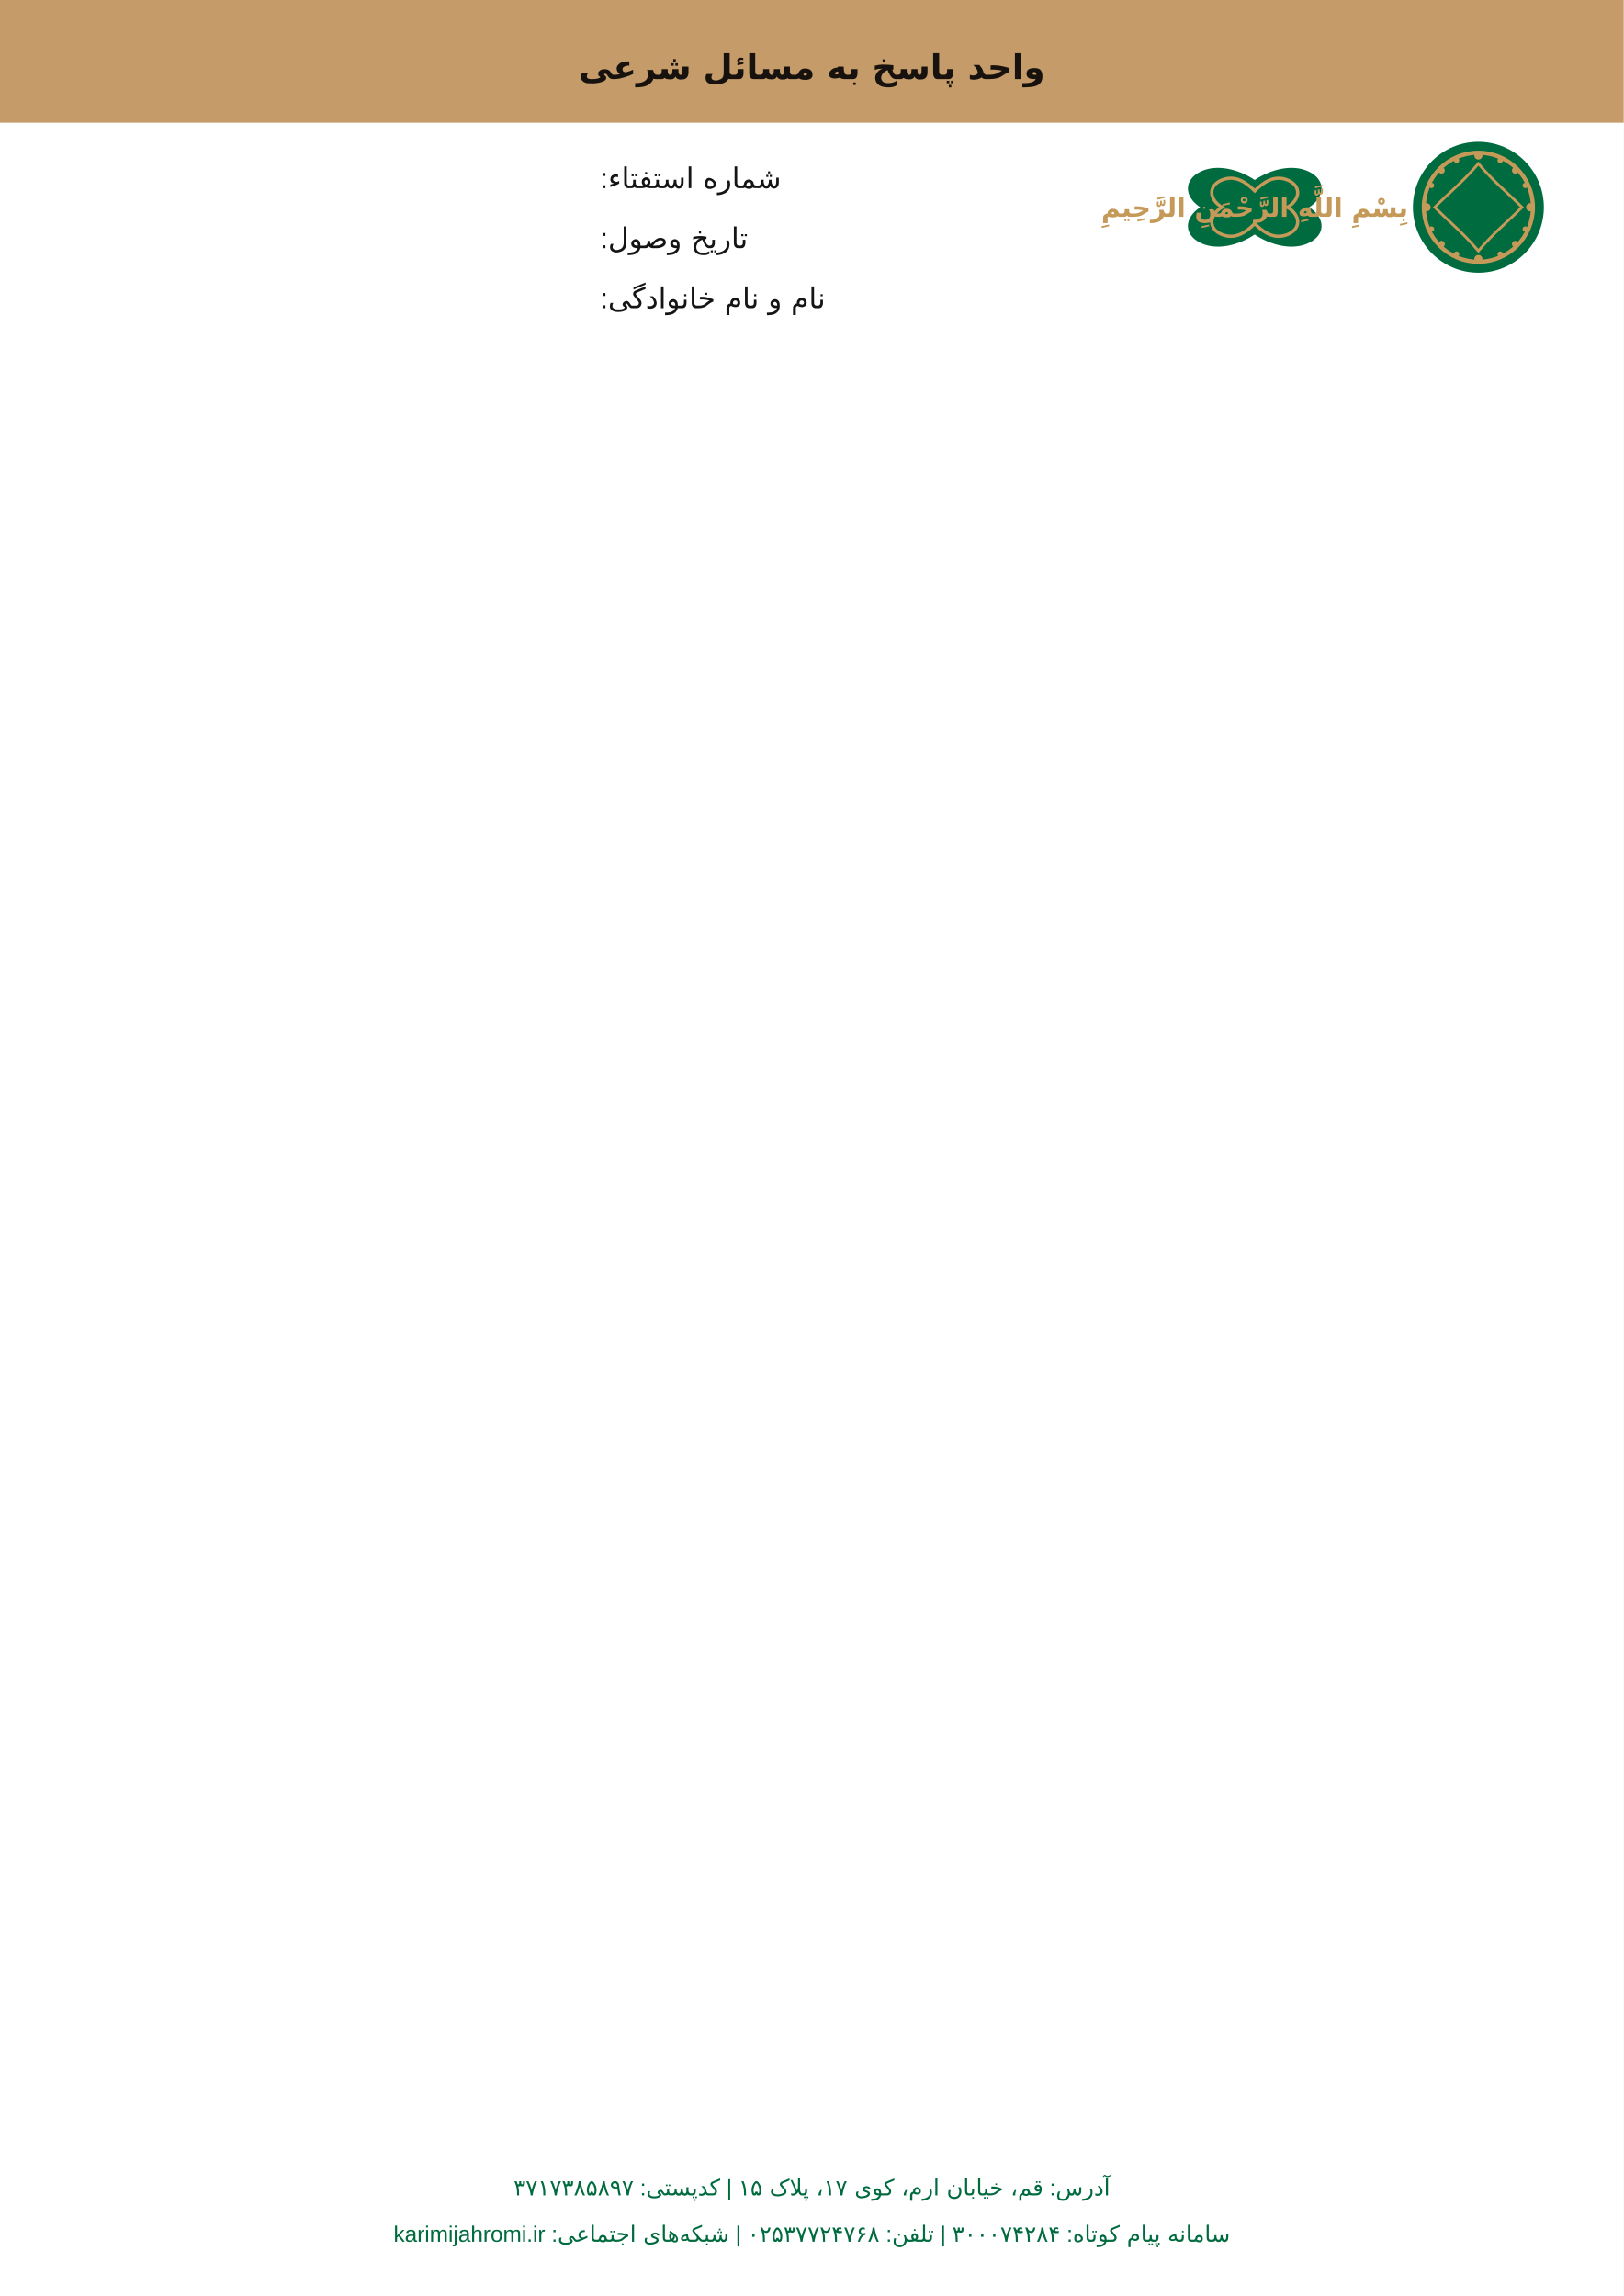
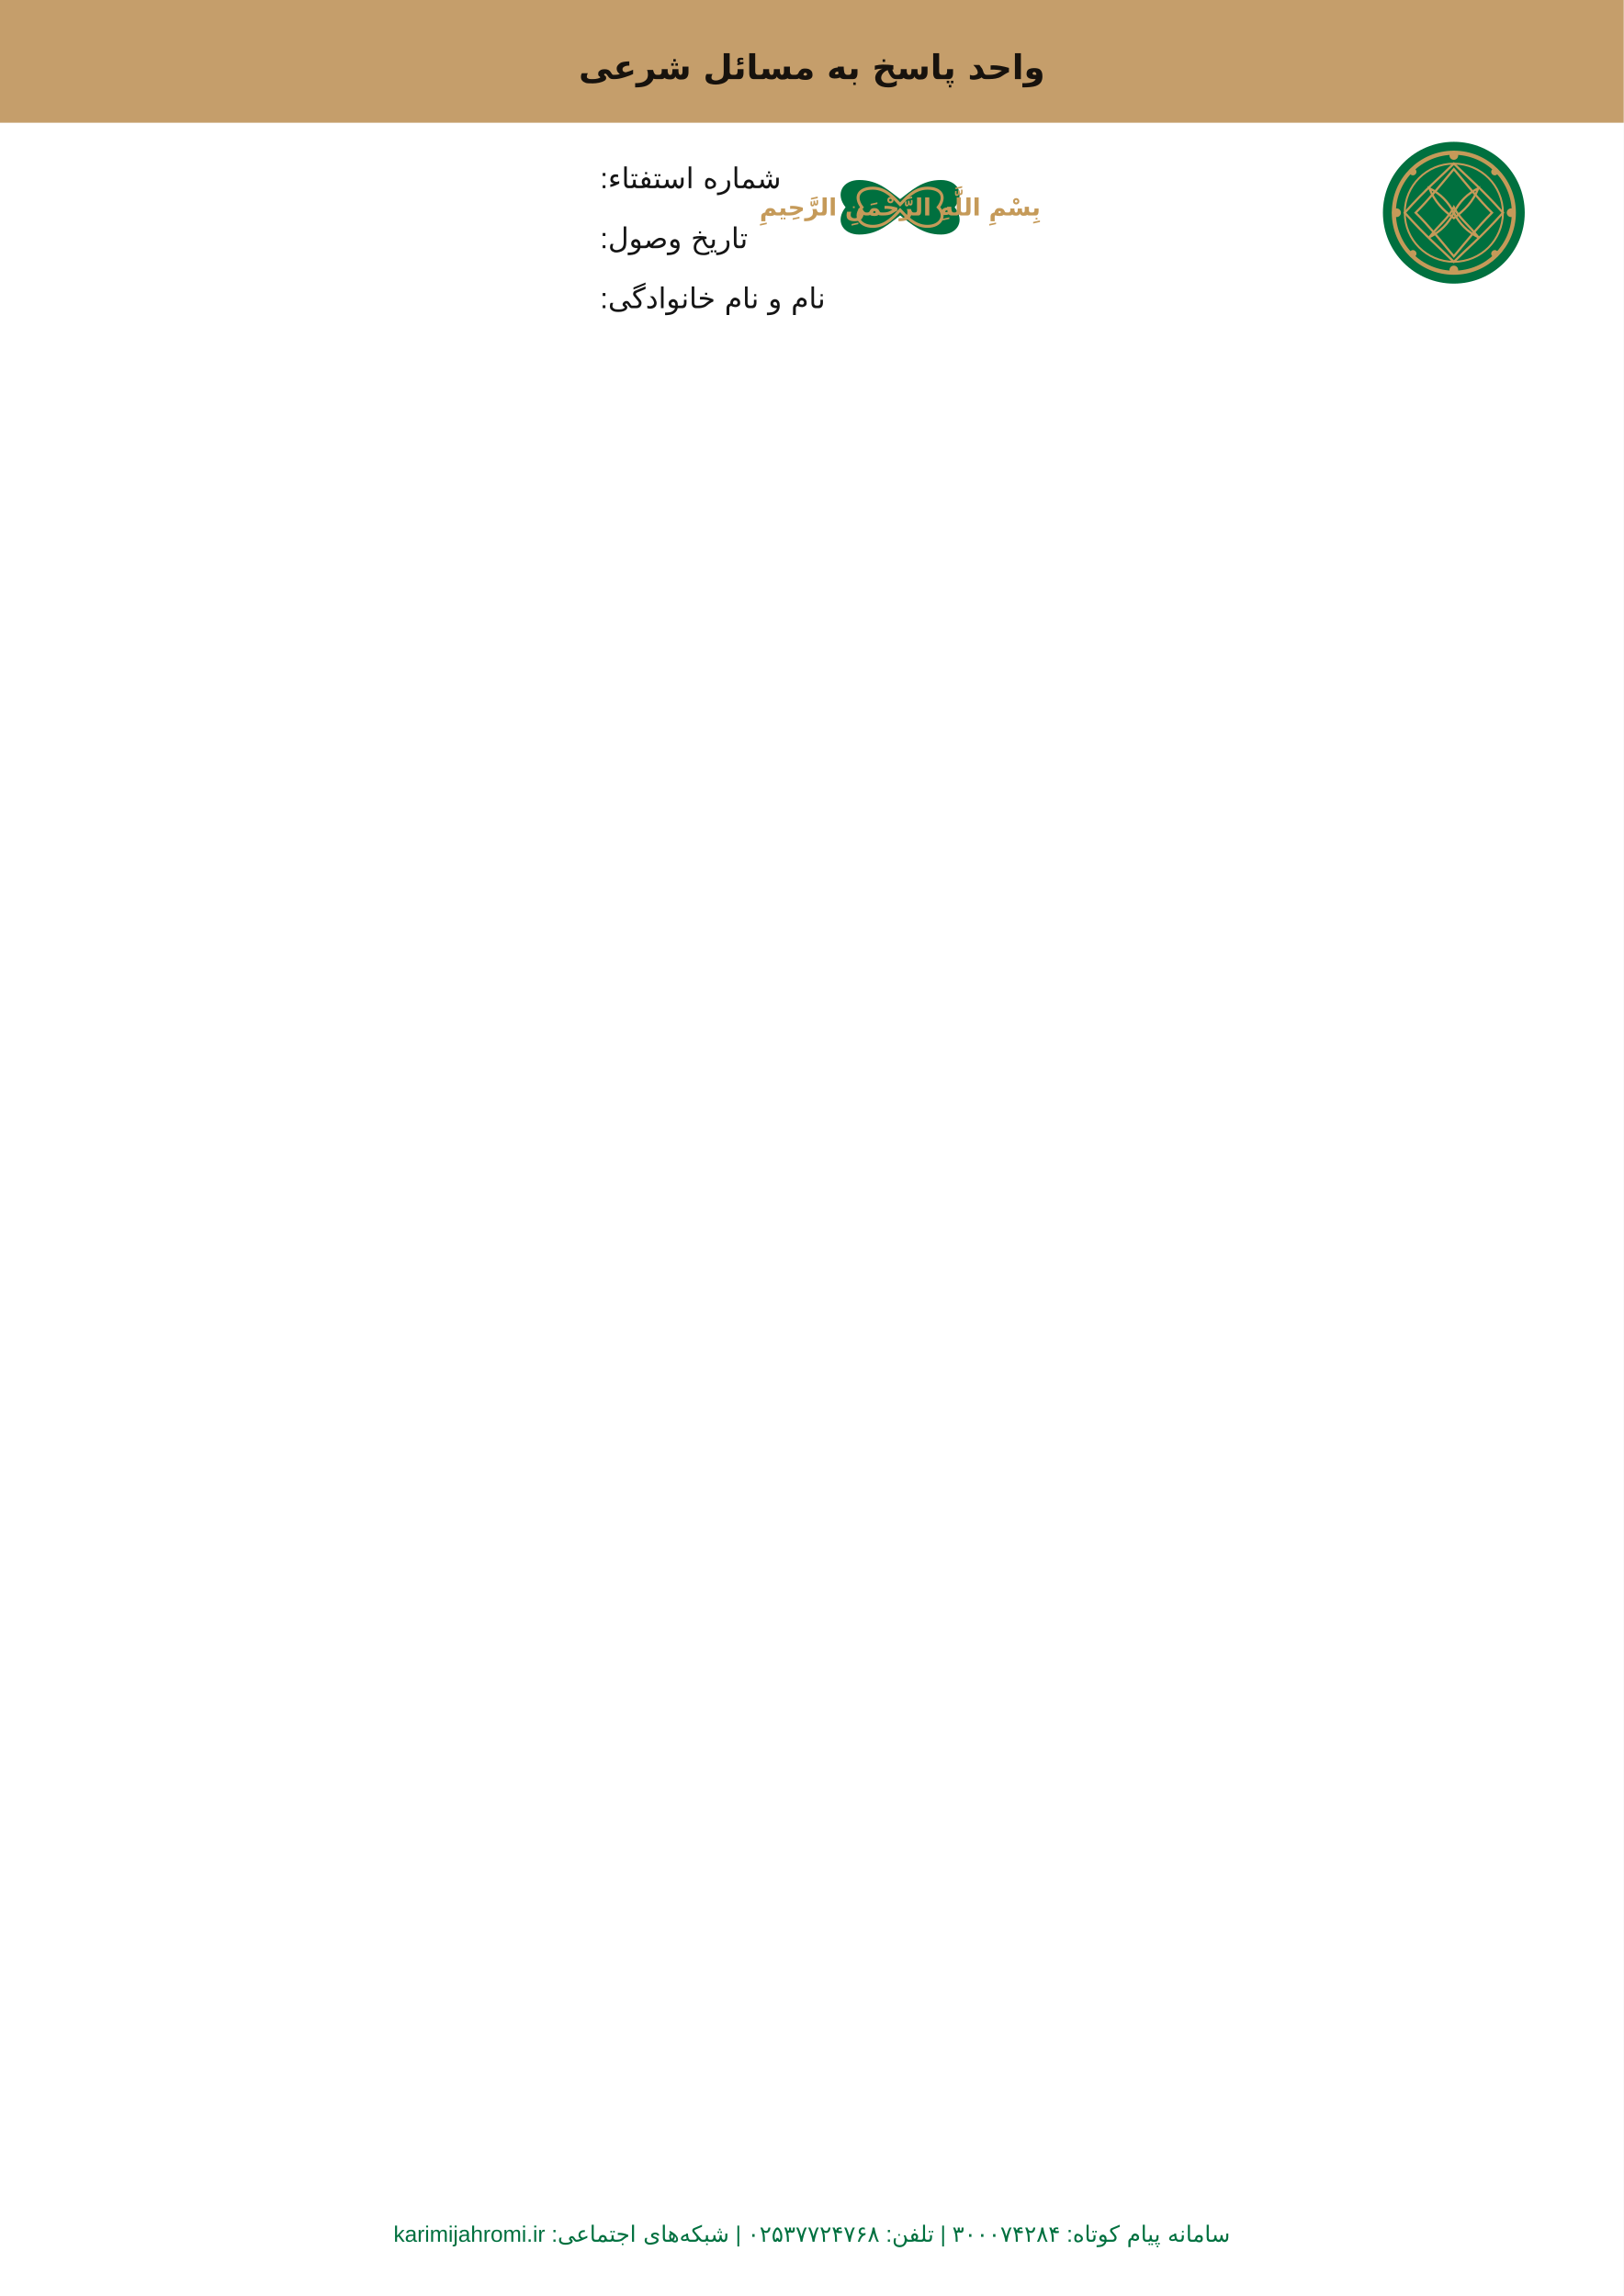
<svg xmlns="http://www.w3.org/2000/svg" width="595.276pt" height="841.89pt" viewBox="0 0 595.276 841.89">
  <rect width="595.276" height="841.89" fill="#ffffff" />
-   <rect x="0" y="0" width="595.276" height="45" fill="#c49b69" />
+   <rect x="0" y="0" width="595.276" height="45" fill="#c59e6b" />
  <text x="297.638" y="29" text-anchor="middle" direction="rtl" font-family="Tahoma, Arial" font-size="12.5" font-weight="bold" fill="#17120d">واحد پاسخ به مسائل شرعی</text>
-   <g transform="translate(430 58)">
-     <path d="M10 18 C4 14 4 8 10 5 C16 2 24 4 30 8 C36 4 44 2 50 5 C56 8 56 14 50 18 C56 22 56 28 50 31 C44 34 36 32 30 28 C24 32 16 34 10 31 C4 28 4 22 10 18Z" fill="#006b3f" />
-     <path d="M18 18 C13 15 13 10 18 8 C23 6 27 9 30 12 C33 9 37 6 42 8 C47 10 47 15 42 18 C47 21 47 26 42 28 C37 30 33 27 30 24 C27 27 23 30 18 28 C13 26 13 21 18 18Z" fill="none" stroke="#c59a59" stroke-width="1.2" />
-     <text x="30" y="21.5" text-anchor="middle" direction="rtl" font-family="Tahoma, Arial" font-size="9.5" font-weight="bold" fill="#c59a59">بِسْمِ اللَّهِ الرَّحْمَنِ الرَّحِيمِ</text>
+   <g transform="translate(305 57)">
+     <path d="M10 9 C4 9 1 14 5 19 C1 24 4 29 10 29              C17 29 21 25 25 22 C29 25 33 29 40 29              C46 29 49 24 45 19 C49 14 46 9 40 9              C33 9 29 13 25 16 C21 13 17 9 10 9Z" fill="#00703f" />
+     <path d="M15 12 C10 12 8 15 11 19 C8 22 10 26 15 26              C20 26 23 22 25 20 C27 22 30 26 35 26              C40 26 42 22 39 19 C42 15 40 12 35 12              C30 12 27 16 25 18 C23 16 20 12 15 12Z" fill="none" stroke="#c59a59" stroke-width="1.1" />
+     <text x="25" y="22" text-anchor="middle" direction="rtl" font-family="Tahoma, Arial" font-size="8.7" font-weight="bold" fill="#c59a59">بِسْمِ اللَّهِ الرَّحْمَنِ الرَّحِيمِ</text>
  </g>
-   <g transform="translate(518 52)">
-     <circle cx="24" cy="24" r="24" fill="#006b3f" />
-     <circle cx="24" cy="24" r="20" fill="none" stroke="#c59a59" stroke-width="1.5" />
+   <g transform="translate(506 51)">
+     <circle cx="27" cy="27" r="26" fill="#00703f" />
+     <circle cx="27" cy="27" r="22" fill="none" stroke="#c59a59" stroke-width="1.5" />
+     <circle cx="27" cy="27" r="18" fill="none" stroke="#c59a59" stroke-width="0.7" />
    <g fill="#c59a59">
-       <circle cx="24" cy="5" r="1.5" />
-       <circle cx="24" cy="43" r="1.5" />
-       <circle cx="5" cy="24" r="1.5" />
-       <circle cx="43" cy="24" r="1.5" />
-       <circle cx="10.5" cy="10.5" r="1.2" />
-       <circle cx="37.5" cy="10.5" r="1.2" />
-       <circle cx="10.5" cy="37.5" r="1.2" />
-       <circle cx="37.5" cy="37.5" r="1.2" />
-       <circle cx="16" cy="6.8" r="1" />
-       <circle cx="32" cy="6.8" r="1" />
-       <circle cx="16" cy="41.2" r="1" />
-       <circle cx="32" cy="41.2" r="1" />
-       <circle cx="6.8" cy="16" r="1" />
-       <circle cx="41.2" cy="16" r="1" />
-       <circle cx="6.8" cy="32" r="1" />
-       <circle cx="41.2" cy="32" r="1" />
+       <circle cx="27" cy="6" r="1.6" />
+       <circle cx="27" cy="48" r="1.6" />
+       <circle cx="6" cy="27" r="1.6" />
+       <circle cx="48" cy="27" r="1.6" />
+       <circle cx="12" cy="12" r="1.3" />
+       <circle cx="42" cy="12" r="1.3" />
+       <circle cx="12" cy="42" r="1.3" />
+       <circle cx="42" cy="42" r="1.3" />
    </g>
-     <path d="M24 8 C30 15 34 18 40 24 C34 30 30 33 24 40 C18 33 14 30 8 24 C14 18 18 15 24 8Z" fill="none" stroke="#c59a59" stroke-width="1" />
+     <g fill="none" stroke="#c59a59" stroke-width="0.8">
+       <path d="M27 9 C32 14 37 18 45 27 C37 36 32 40 27 45                C22 40 17 36 9 27 C17 18 22 14 27 9Z" />
+       <path d="M13 27 C18 22 22 17 27 11 C32 17 36 22 41 27                C36 32 32 37 27 43 C22 37 18 32 13 27Z" />
+       <path d="M18 18 C22 20 25 23 27 27 C29 23 32 20 36 18                C34 23 31 26 27 29 C23 26 20 23 18 18Z" />
+       <path d="M18 36 C22 34 25 31 27 27 C29 31 32 34 36 36                C32 31 29 29 27 25 C25 29 22 31 18 36Z" />
+     </g>
  </g>
  <g direction="rtl" font-family="Tahoma, Arial" font-size="10.5" fill="#151515" text-anchor="end">
    <text x="220" y="69">شماره استفتاء:</text>
    <text x="220" y="91">تاریخ وصول:</text>
    <text x="220" y="113">نام و نام خانوادگی:</text>
  </g>
-   <g direction="rtl" font-family="Tahoma, Arial" font-size="8.2" fill="#006b3f" text-anchor="middle">
-     <text x="297.638" y="805">آدرس: قم، خیابان ارم، کوی ۱۷، پلاک ۱۵  |  کدپستی: ۳۷۱۷۳۸۵۸۹۷</text>
+   <g direction="rtl" font-family="Tahoma, Arial" font-size="8.2" fill="#00703f" text-anchor="middle">
    <text x="297.638" y="822">سامانه پیام کوتاه: ۳۰۰۰۷۴۲۸۴  |  تلفن: ۰۲۵۳۷۷۲۴۷۶۸  |  شبکه‌های اجتماعی: karimijahromi.ir</text>
  </g>
</svg>
